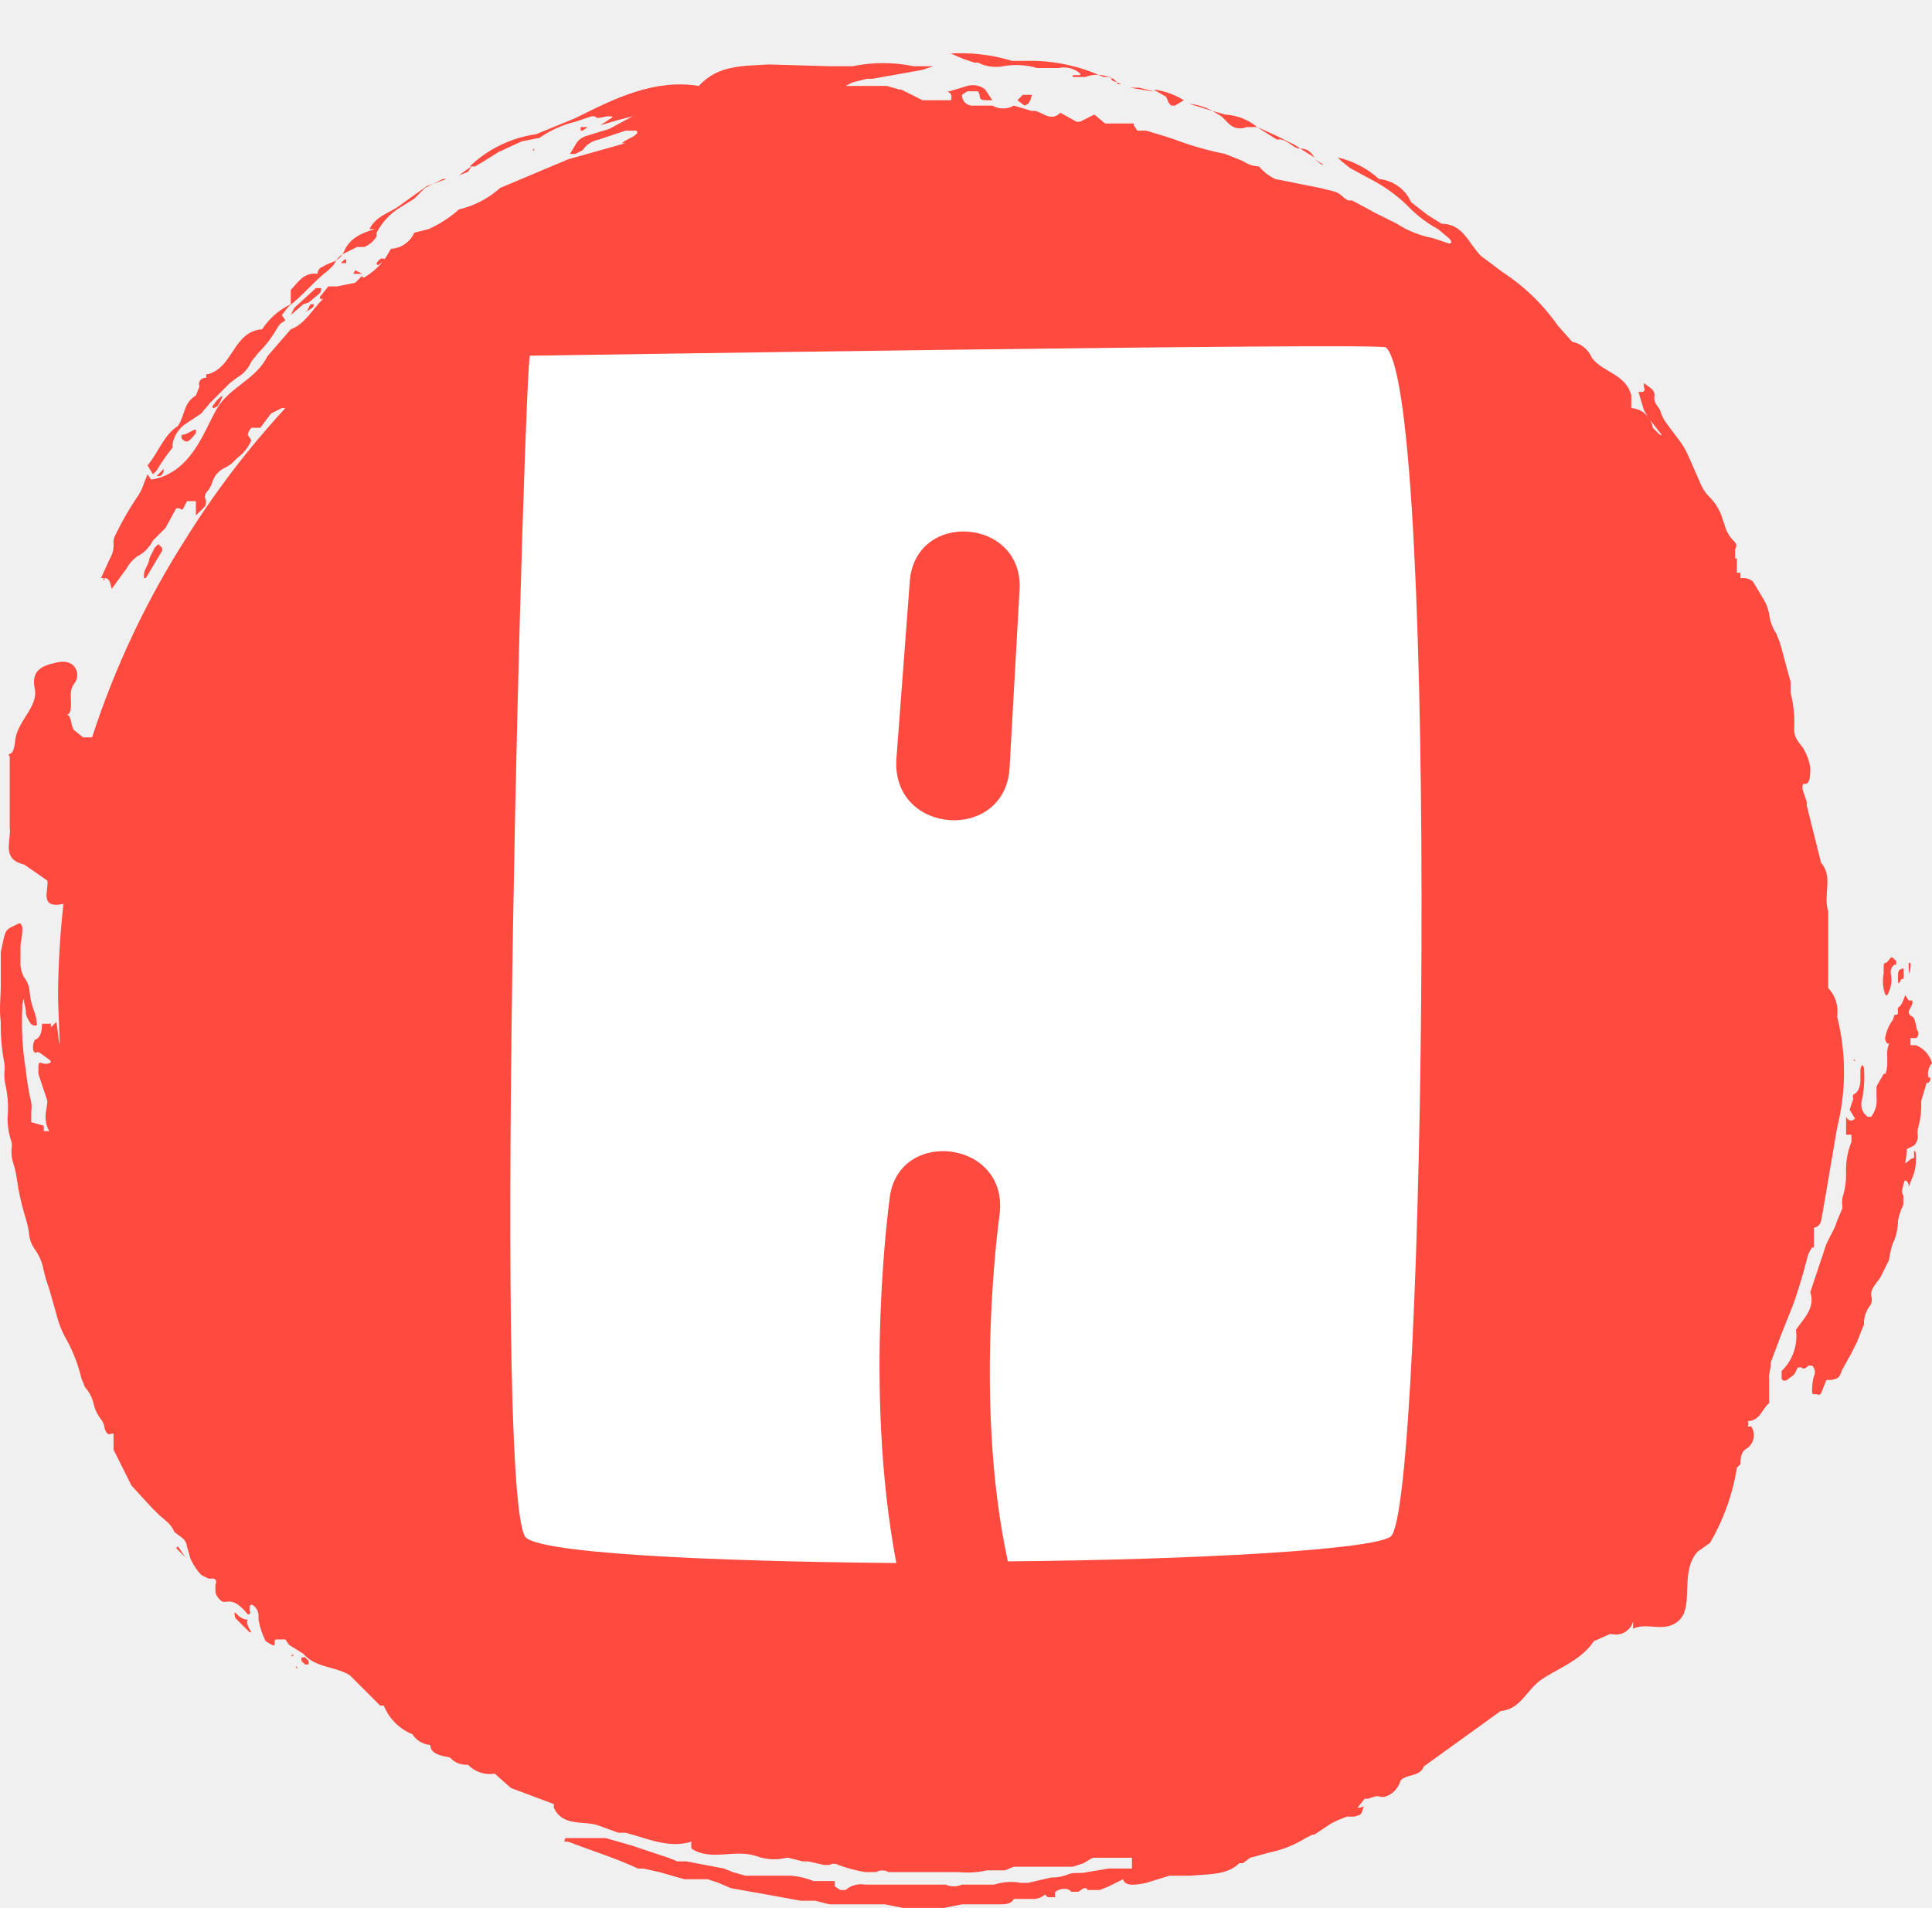
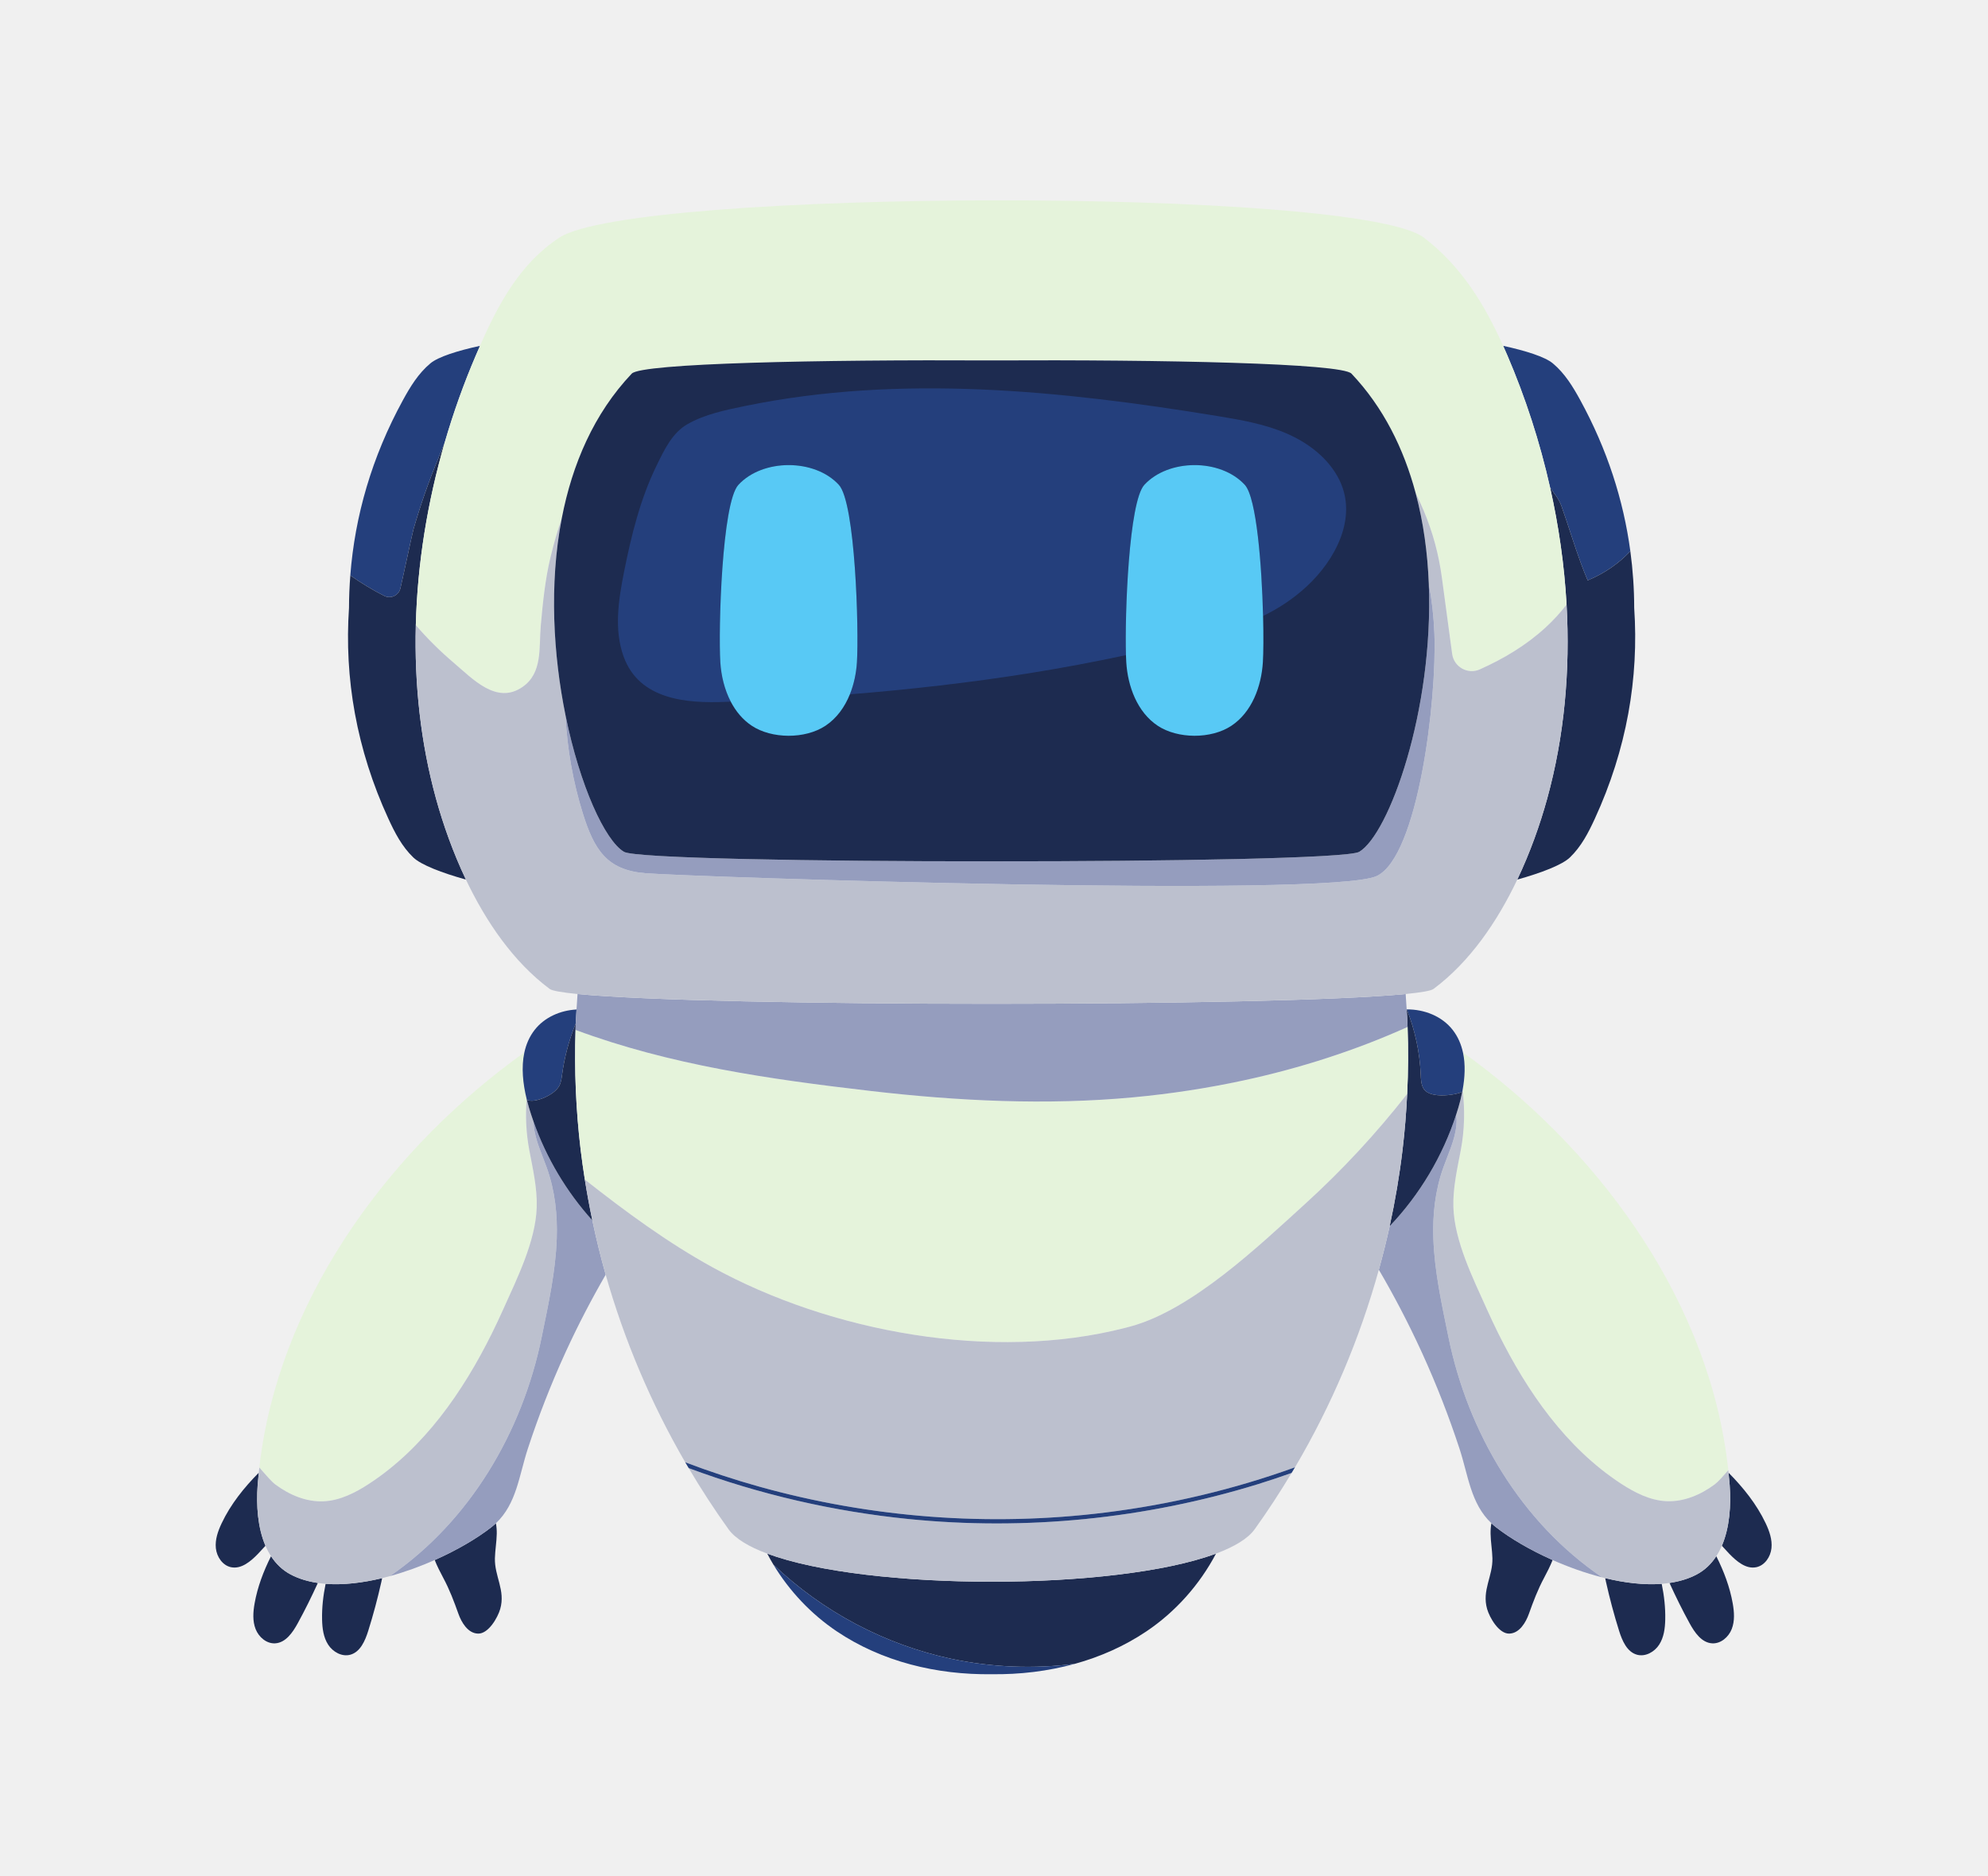
- <svg xmlns="http://www.w3.org/2000/svg" width="308.761" height="304.916" viewBox="0 0 106.008 104.687" class="css-1j8o68f" version="1.1" id="svg23">
-   <defs id="SvgjsDefs2684" />
-   <g id="SvgjsG2685" featurekey="rootContainer" transform="matrix(0.9820593,0,0,0.9820593,-0.05456052,0)" fill="#ff4a3f">
-     <g id="g17">
-       <path d="M19.8 15.3h.5l-.4-.2zm.5.1zm.8-.7c0 .1 0 .1.1.1l.4-.3c-.2-.1-.3-.1-.5.2zm.4-.2zm-4.1 2.3zm-.2.6l.3-.2c.1-.1.1-.2.1-.2h-.2l-.2.4c-.1-.1-.1 0 0 0zm2.2-2.9h-.1l-.2.2h.3zm-2.1 2.4l.6-.5c.1-.1.1-.2.1-.3h-.3l-1.2 1.1-.2.4.7-.6zm-1.1.8z" id="path3" />
-       <path d="M9.7 25v-.2a1.7 1.7 0 0 1 .7-1.1l.9-.6.5-.6.7-.7.4-.4.4-.3a1.9 1.9 0 0 0 .8-.9l.4-.5a5.9 5.9 0 0 0 1-1.3l.2-.3.3-.2-.2-.3.4-.5c.8-.6 1.4-1.4 2.2-2l.3-.3a1.4 1.4 0 0 1 .5-.6l.8-.4h.4a1.4 1.4 0 0 0 .7-.6V13a3.5 3.5 0 0 1 1.3-1.4l.8-.5.2-.2.4-.4 1-.5h.2l-1.1.4-1.4 1c-.6.5-1.4.6-1.8 1.4h.3c-.7.2-1.4.5-1.7 1.2s-.8.6-1.2.9a.4.4 0 0 0-.3.4c-.8-.1-1.1.5-1.5.9v.8a3.9 3.9 0 0 0-1.6 1.4c-1.6.1-1.6 2.1-3 2.5h-.1a.2.2 0 0 0 0 .2c-.3 0-.5.2-.4.5l-.2.5c-.7.4-.6 1.1-1 1.7-.8.5-1.1 1.5-1.7 2.2l.3.5.2-.2a11.6 11.6 0 0 1 .9-1.3zM53.9 3.3l.6.2h.2a2.2 2.2 0 0 0 1.4.2 4.1 4.1 0 0 1 1.9.1h1.2a1.4 1.4 0 0 1 1.2.3.1.1 0 0 1 0 .1H60a.1.1 0 0 0 0 .1h.7a1.8 1.8 0 0 1 1.3 0c.2 0 .1.1.2.2l.5.2h-.2c-.2-.4-.5-.4-.8-.4a9.7 9.7 0 0 0-4.3-.9h-.8A9.8 9.8 0 0 0 53 3h.2zm7.3 3.1zM50.3 4.7zm10.9 1.7h.2-.2zM19 14.7zm32.1-10zm17.6 2.2a.9.9 0 0 0 1 .2h.6a3.1 3.1 0 0 0-1.8-.7l-.7-.2.5.3zm-3.4-1.3c0 .1.1.2.2.3h.2l.5-.3a4.2 4.2 0 0 0-1.7-.6l.7.4zm7.4 2.7l.8.5c-.2-.3-.4-.5-.8-.5z" id="path5" />
-       <path d="M99 76.1l.6-1.6.6-1.5c.2-.5.6-1.8.8-2.6a1.7 1.7 0 0 1 .3-.7h.1v-1.1c.5-.1.4-.6.5-.9l.8-4.7a12.7 12.7 0 0 0 0-6.2 1.9 1.9 0 0 0-.5-1.6v-4.3c-.3-.9.3-1.9-.4-2.7L101 45a.4.4 0 0 0 0-.2l-.2-.6a.5.5 0 0 1 0-.4h.1c.3 0 .3-.5.3-.9a3 3 0 0 0-.4-1.1l-.3-.4a1.1 1.1 0 0 1-.2-.7 6.7 6.7 0 0 0-.2-2v-.6c-.2-.7-.4-1.5-.6-2.2l-.2-.5a2.5 2.5 0 0 1-.4-1.1 2.5 2.5 0 0 0-.3-.8l-.6-1a.8.8 0 0 0-.6-.2h-.1V32h-.2v-.8H97V31a.4.4 0 0 0 0-.1v-.2c.1-.2.1-.3-.1-.5a1.8 1.8 0 0 1-.4-.6l-.2-.6a2.9 2.9 0 0 0-.7-1.2 2.2 2.2 0 0 1-.5-.7l-.7-1.6a4.3 4.3 0 0 0-.6-1l-.6-.8a2.4 2.4 0 0 1-.4-.8l-.2-.3a.6.6 0 0 1-.1-.5.5.5 0 0 0-.2-.4l-.4-.3v.2c.1.2 0 .3-.1.3h-.2l.3 1 .3.5.7.9h-.1l-.2-.2-.2-.2a1.3 1.3 0 0 0-1.2-1.1v-.7c-.3-1.2-1.6-1.3-2.2-2.1a1.5 1.5 0 0 0-1.1-.9l-.8-.9a11.3 11.3 0 0 0-3.1-3l-.8-.6-.4-.3c-.7-.7-1-1.8-2.2-1.8l-.8-.5-.9-.7a2.2 2.2 0 0 0-1.8-1.3 5.1 5.1 0 0 0-2.3-1.2l.2.2.5.4 1.3.7a8.5 8.5 0 0 1 2.1 1.6 6.8 6.8 0 0 0 1.5 1.1l.6.5c.1.1.2.2.1.3H81l-.9-.3a5.6 5.6 0 0 1-2-.8l-1.2-.6-1.3-.7h-.2c-.3-.1-.4-.4-.8-.5l-.8-.2-2.5-.5a2.6 2.6 0 0 1-.9-.7 1.7 1.7 0 0 1-.9-.3l-1-.4a18.1 18.1 0 0 1-2.8-.8l-.6-.2-1-.3h-.5l-.2-.3v-.1h-1.6l-.6-.5-.4.2-.4.2h-.2l-.9-.5c-.6.6-1.1-.2-1.6-.1l-1-.3a1.2 1.2 0 0 1-1.2 0h-1.2a.6.6 0 0 1-.5-.6l.3-.2h.6a.7.7 0 0 1 .1.3c0 .2.2.2.5.2h.2l-.4-.6a1.1 1.1 0 0 0-1-.2l-1 .3H53c.3.2.2.3.2.5h-1.6l-.4-.2-.8-.4h-.1l-.7-.2h-2.3l.4-.2.8-.2h.3l1.7-.3 1.1-.2.6-.2h-1.1a8.4 8.4 0 0 0-3.4 0h-1.3L43 3.6c-1.4.1-2.8 0-3.9 1.2-2.5-.4-4.7.7-6.9 1.8l-2.2.9a6.7 6.7 0 0 0-3.7 1.8h.3l.5-.3.8-.5 1.3-.6 1-.2a6 6 0 0 1 2-.9l.9-.3h.2c.1.2.5 0 .7 0h.2c.1 0 .1.1 0 .1l-.6.4 1-.3.8-.2-1.3.7-1.3.4a1 1 0 0 0-.6.5l-.3.5h.3l.4-.2a1.4 1.4 0 0 1 .9-.6l1.5-.5h.5a.1.1 0 0 1 .1.2c-.2.2-.6.3-.8.5h.2l-3.2.9-3.8 1.6a5.2 5.2 0 0 1-2.3 1.2 6.6 6.6 0 0 1-1.7 1.1l-.8.2a1.5 1.5 0 0 1-1.3.9l-.3.5a3.7 3.7 0 0 1-1.2 1.1h-.1v-.1l-.2.2-.2.2-1 .2h-.5l-.4.5c-.1.1-.1.2 0 .2h.1c-.6.6-1 1.4-1.8 1.7L15 19.9c-.6 1.2-1.8 1.6-2.6 2.6s-1.4 3.9-3.9 4.3l-.2-.3-.2.5a2.7 2.7 0 0 1-.4.8 16.9 16.9 0 0 0-1.2 2.1.8.8 0 0 0-.1.5 1.4 1.4 0 0 1-.2.8l-.5 1.1h.2c.3 0 .3.3.4.6l.8-1.1a2.2 2.2 0 0 1 .6-.7 2 2 0 0 0 .9-.9l.3-.3.4-.4.6-1.1h.2c.1.1.1.1.2 0l.2-.4h.5v.8l.5-.5a.5.5 0 0 0 0-.5.4.4 0 0 1 .1-.3 1.5 1.5 0 0 0 .3-.5 1.3 1.3 0 0 1 .8-.9l.3-.2.3-.3a2.4 2.4 0 0 0 .8-1l-.2-.3c0-.1.1-.3.2-.4h.5l.6-.8.6-.3h.2a48.8 48.8 0 0 0-5.5 7.2h-.1.1a48.4 48.4 0 0 0-5.3 11.2h-.5l-.5-.4c-.2-.2-.1-.7-.4-.9h.1c.3-.5-.1-1.2.3-1.7s.1-1.4-.9-1.2-1.5.5-1.3 1.5-1 1.8-1.1 2.9-.5.5-.3.9v3.9c.1.8-.5 1.8.8 2.1l1.3.9c.1.5-.5 1.6.9 1.3a49.2 49.2 0 0 0-.3 5c0 1.1.1 2.2.1 3.3v-.4c-.1-.4-.1-.8-.2-1.3l-.3.3v-.2h-.5c0 .5-.1.8-.4.9a.9.9 0 0 0-.1.5c0 .1.1.3.2.2s.4.2.7.4-.2.3-.4.2-.2.1-.2.3v.3l.5 1.5c0 .3-.1.6-.1.9a1.7 1.7 0 0 0 .2.8h-.3v-.3l-.7-.2v-.6a1.5 1.5 0 0 0 0-.5 14.6 14.6 0 0 1-.3-1.8 16.6 16.6 0 0 1-.2-3.5.9.9 0 0 1 .1-.5v.2a2.9 2.9 0 0 1 .1.5.8.8 0 0 0 .1.4c.1.2.2.4.4.4s.1-.1.1-.2a2.1 2.1 0 0 0-.1-.5 4.2 4.2 0 0 1-.3-1.3 1.5 1.5 0 0 0-.3-.7 1.6 1.6 0 0 1-.2-.9v-.8c0-.3.1-.6.1-.9a.5.5 0 0 0-.1-.4h-.1c-.8.4-.7.2-1 1.6V55c0 .7-.1 1.4 0 2.1a10.8 10.8 0 0 0 .2 2.3 1.8 1.8 0 0 1 0 .5 3.1 3.1 0 0 0 .1.9 5.9 5.9 0 0 1 .1 1.3 3.9 3.9 0 0 0 .2 1.7 1.2 1.2 0 0 1 0 .4 2.1 2.1 0 0 0 .1.8 4.9 4.9 0 0 1 .2.9 14 14 0 0 0 .5 2.2 5 5 0 0 1 .2 1 1.7 1.7 0 0 0 .3.7 2.9 2.9 0 0 1 .5 1.2 8.5 8.5 0 0 0 .3 1l.4 1.4a5.4 5.4 0 0 0 .6 1.5 8.5 8.5 0 0 1 .8 2.1l.2.5a2.1 2.1 0 0 1 .5 1 2.1 2.1 0 0 0 .4.8 1 1 0 0 1 .2.5c.1.3.2.4.4.3h.1v.9l.5 1 .5 1 1.1 1.2.4.4c.3.3.7.5.9 1l.4.3a.7.7 0 0 1 .3.5l.2.7a3.3 3.3 0 0 0 .6.9l.4.2h.3a.2.2 0 0 1 .1.3 2.5 2.5 0 0 0 0 .5.9.9 0 0 0 .4.5h.2c.4-.1.8.2 1.2.7h.1c0-.1.1-.1 0-.2v-.2c0-.1.1-.2.2-.1a.7.7 0 0 1 .3.6v.2a4.3 4.3 0 0 0 .4 1.2c.5.3.5.3.5.1s0-.2.2-.2h.4l.2.3.8.5c.7.8 1.8.7 2.6 1.2l1.7 1.7h.2a2.9 2.9 0 0 0 1.6 1.6 1.3 1.3 0 0 0 1 .6c0 .5.6.6 1.1.7a1.2 1.2 0 0 0 .8.4h.2a1.7 1.7 0 0 0 1.5.5l.9.8 2.4.9v.2c.5 1.1 1.7.7 2.5 1l1.1.4h.4c1.2.3 2.4.9 3.7.5a.7.7 0 0 0 0 .4c1.1.7 2.4 0 3.6.4a2.9 2.9 0 0 0 1.7.1h.1l.8.2h.3l.9.2h.3a.5.5 0 0 1 .5 0 7.9 7.9 0 0 0 1.5.4h.6a.7.7 0 0 1 .7 0h3.9a5 5 0 0 0 1.6-.1h1l.5-.2H60l.6-.2.5-.3h2.2v.6H62l-1.2.2c-.4.1-.7 0-1 .1a2.4 2.4 0 0 1-1 .2l-1.3.3h-.4a3.1 3.1 0 0 0-1.5.1h-1.8a1.1 1.1 0 0 1-.9 0h-4.5a1.3 1.3 0 0 0-1.1.3H47l-.3-.2v-.3h-1.2a4.1 4.1 0 0 0-1.3-.3h-2.5l-.7-.2-.5-.2-2.1-.4h-.5l-.5-.2-2.1-.7-1.4-.4h-2.2c-.1 0-.1.1-.1.2h.2c1.3.5 2.6.9 3.9 1.5h.3l.9.2 1.4.4h1.3l.6.2.7.3 1.7.3 1.1.2 1.1.2h.8l.8.2h3.1l1 .2h2.3l1-.2H56c.4 0 .6-.1.7-.3h1a1 1 0 0 0 .8-.3c-.1.1 0 .1.1.2h.4v-.2c0-.1 0-.1.2-.2s.6-.1.7.1h.4l.3-.2c.2 0 .2 0 .2.1h.7l.5-.2.8-.4c.1.3.4.4 1.3.2l1.3-.4h1.2c.9-.1 2 0 2.7-.7h.2l.4-.3 1.1-.3a6.1 6.1 0 0 0 2-.8l.4-.2h.1l.9-.6.4-.2.5-.2h.4c.4-.1.4-.1.5-.4s0-.1-.2-.1h-.1l.4-.5h.2c.3-.1.5-.2.7-.1h.2a1.3 1.3 0 0 0 .9-.9c.3-.4 1.1-.2 1.3-.8l4.3-3.1c1.1-.1 1.4-1.1 2.2-1.7s2.3-1.1 3-2.2l.9-.4h.1a1 1 0 0 0 1.2-.7v.4c.8-.4 1.8.3 2.6-.5s0-2.7 1-3.8l.7-.5a12.1 12.1 0 0 0 1.5-4.2l.2-.2c0-.3 0-.7.4-.9a.9.9 0 0 0 .2-1.2h-.2a.3.3 0 0 0 0-.3c.7 0 .8-.7 1.2-1V77a.5.5 0 0 1 0-.2 3.8 3.8 0 0 0 .1-.7zM5.9 32.2z" id="path7" />
-       <path d="M26.4 9.3l-.3.2-.4.3.5-.2zm6.1-2h.1l.3-.2h-.4zm-2.6 1l-.1.1h.1v-.1zm-1.5 1.4zm1.3-.2zm-6.3 3.1zM9.2 26.2l-.4.4H9a.4.4 0 0 0 .2-.4zm3-3.5a2.1 2.1 0 0 0 .3-.6 1.5 1.5 0 0 0-.5.5c-.1.1-.1.2 0 .2zM11 24.2V24c-.2 0-.5.3-.8.3v.2c.3.3.4.2.8-.3zm3 66.2zM73.9 9.2h.1l-.5-.3zm-2.5-1.4c.5-.1.8.4 1.2.5h.1l-.3-.2-1-.5-1.1-.5.3.2zM52.8 3.1zm11.7 2h-.1l-1.2-.2h.5zm2 .7l1.3.4a3.3 3.3 0 0 0-1.3-.4zm-9 0a1 1 0 0 0 .2-.5h-.5l-.3.3.4.3zm9 1.6zM49.9 4.2zm2.9.7zM48.5 4zm13.8 2.1a.5.5 0 0 0 0 .1zm44.8 52.3h-.3V58h.3c.1 0 .2-.3.1-.4s-.1-.7-.3-.8a.3.3 0 0 1-.2-.3l.2-.4a.4.4 0 0 0 0-.2h-.2l-.2-.3c-.1.3-.2.6-.4.7a.5.5 0 0 0 0 .2c0 .1 0 .2-.1.2h-.1a1.1 1.1 0 0 1-.1.3 2.3 2.3 0 0 0-.4.9.4.4 0 0 0 .1.4h.1a1.7 1.7 0 0 0-.1.8v.4a1.8 1.8 0 0 1-.1.5h-.1l-.4.7v.6a1.5 1.5 0 0 1-.3 1.1h-.2l-.2-.2a.9.9 0 0 1-.1-.8 6.5 6.5 0 0 0 .1-1.7c0-.1-.1-.2-.1-.2a.5.5 0 0 0-.1.3v.6c0 .2-.1.6-.3.7s-.1.2-.1.3l-.2.6.3.5c-.2.2-.4.1-.5-.1v1h.3v.4a4.2 4.2 0 0 0-.3 1.4 3.3 3.3 0 0 0 0 .4 4 4 0 0 1-.2 1.3 2 2 0 0 0 0 .6l-.3.7a3.2 3.2 0 0 1-.3.7l-.3.6-.9 2.7c.3.9-.4 1.5-.8 2.1a2.7 2.7 0 0 1-.8 2.3v.4c0 .1.1.2.3.1l.4-.3.2-.4h.2c.1.1.2.1.4-.1h.2a.5.5 0 0 1 .1.6 2.9 2.9 0 0 0-.1.8c0 .1 0 .2.1.2h.2c.1.1.2 0 .3-.3l.2-.5h.3c.4-.1.4-.1.6-.6l.5-.9.3-.6.4-1a1.6 1.6 0 0 1 .3-1 .6.6 0 0 0 .1-.6c0-.2 0-.3.2-.6l.3-.4.5-1a4.7 4.7 0 0 1 .2-.9 3 3 0 0 0 .3-1.3 3.8 3.8 0 0 1 .3-.9v-.5c-.1-.2-.1-.2 0-.6s.1-.2.2-.2a.4.4 0 0 1 .1.3l.2-.5a2.3 2.3 0 0 0 .2-.9v-.3c0-.1 0-.3-.1-.3v.4c-.2 0-.3.2-.5.3a6.4 6.4 0 0 0 .1-.8l.4-.2a.7.7 0 0 0 .2-.6 1.4 1.4 0 0 1 0-.3 4.8 4.8 0 0 0 .2-1.4v-.2l.3-1h.1a.3.3 0 0 0 .1-.3h-.1a.9.9 0 0 1 .2-.8 1.5 1.5 0 0 0-.9-1zm-1.2 7.8zm-.2-9.9zm0 0zM9.1 30.8a.3.3 0 0 0 0-.2l-.2-.2-.2.2-.3.6c0 .3-.3.6-.3.9v.2h.1zm96.3 24.8h.1a1.7 1.7 0 0 0 .2-1.2.5.5 0 0 1 .2-.5h.1v-.2l-.2-.2h-.1c-.1.1-.2.3-.3.3s-.1.1-.1.3v.3a2.2 2.2 0 0 0 .1 1.2zM13.2 90.1c-.1 0 0 .2 0 .3l.8.8h.1c-.2-.3-.3-.6-.2-.7a.9.9 0 0 1-.5-.2zm.8.3zm92.3-35.7h.1a2 2 0 0 0 0-.6c-.3.1-.3.1-.3.6s.1.1.2 0z" id="path9" />
-       <path d="M106.7 62a.6.6 0 0 0 .1-.5c0-.1-.1-.2-.1-.1h-.2v.2c0 .4.1.5.2.4zm.1-8.2h-.1v.6a1 1 0 0 0 .1-.6zM17.1 92.6h-.2v.2l.2.2h.2v-.2zm86.6-33.3c0-.1 0-.1-.1-.1zM9.9 86.5l.5.5-.4-.6z" id="path11" />
-       <circle cx="10.5" cy="87.1" transform="rotate(-24.8 10.4 87.159)" id="circle13" />
-       <path d="M9.7 30.1h-.1v.2-.2h.1zm83.2-6.6l-.2-.3h-.1zm-14.7 77.1zM5.9 32.2zm-.1.2a.3.3 0 0 0 .1-.2v.2zm1.9-4.9zM61.5 2.4zm42.8 58.2v.1-.1zM16.4 92.5h-.1c.1.1.2 0 .1-.1zm.2.7h.1l-.1-.1v.1zm73.9-71.3zm15.2 34.4zM14.6 91.7zm92.1-37zm-.8 11.4zM34.6 0z" id="path15" />
+ <svg xmlns="http://www.w3.org/2000/svg" version="1.1" id="svg2" width="2913.333" height="2748" viewBox="0 0 2913.333 2748">
+   <defs id="defs6" />
+   <g id="g8" transform="matrix(1.333333,0,0,-1.333333,0,2748)">
+     <g id="g10" transform="scale(0.1)">
+       <path d="m 16391.9,3869.2 c -7.1,-38 -9.7,-77.1 -9,-115.6 1.4,-89.9 17.8,-179 20.1,-268.8 5.2,-199.4 -117.5,-351.3 -58.1,-558.4 27.2,-94.6 129.2,-272.7 243,-270.1 113.4,2.5 183.3,125.5 215.9,216.9 49.6,138.6 97.1,265.3 167.3,396.3 33.9,63.3 66.9,128.4 93.7,195.3 -245.3,108.8 -464.5,237.5 -620.7,359.4 -18.6,14.5 -35.8,29.5 -52.2,45" style="fill:#1d2b50;fill-opacity:1;fill-rule:nonzero;stroke:none" id="path12" />
+       <path d="m 18924.8,3621.6 c 27.5,-29.5 54.3,-59.8 82.4,-88.8 80.1,-82.7 183,-169.9 295.6,-146.8 93.4,19.1 157.1,113.6 167.2,208.3 10.1,94.8 -22.9,188.8 -63.7,274.9 -99.2,209.5 -245.9,391.6 -408,555.6 4.7,-45.8 9.2,-91.7 12.6,-137.7 16.2,-220.7 -0.5,-466.4 -86.1,-665.5" style="fill:#1d2b50;fill-opacity:1;fill-rule:nonzero;stroke:none" id="path14" />
+       <path d="m 19044.3,2988.2 c -32.2,181.6 -98,354.5 -180.6,518.9 -53.9,-82.8 -124,-152.5 -215.3,-200.8 -89.5,-47.4 -190.6,-77.3 -299.2,-93.2 68.5,-150.6 141.8,-299 221.5,-444.1 55.3,-100.9 131.5,-212.1 246.3,-219.6 95.1,-6.2 181.5,68.1 216.3,156.8 34.7,88.8 27.7,188.1 11,282" style="fill:#1d2b50;fill-opacity:1;fill-rule:nonzero;stroke:none" id="path16" />
+       <path d="m 17642.3,3266 c 3.2,-14.9 6.4,-29.8 9.8,-44.7 40.1,-179.7 87.8,-357.7 142.9,-533.4 34.3,-109.8 87.1,-233.9 198.2,-263.9 91.9,-24.8 191.4,31 242.9,111.2 51.6,80 64.3,178.9 66.4,274.2 3.1,132.7 -12.1,264.3 -38.8,393.9 -193.7,-14.9 -407.3,10.8 -621.4,62.7" style="fill:#1d2b50;fill-opacity:1;fill-rule:nonzero;stroke:none" id="path18" />
+       <path d="m 16075.3,8629.9 c 27.1,-218.2 21.3,-440.5 -19.3,-656.7 -39,-207.7 -88.5,-417.4 -81.9,-630.2 11.3,-373.2 218,-787.3 369,-1123.4 39.8,-88.5 81.4,-177 125,-265 318,-640.7 744.8,-1254.8 1346.4,-1648.9 151.6,-99.1 319.6,-185.4 500.5,-194.1 191.1,-9.1 378,70.6 531.6,184.9 37.9,28.3 90.1,88.3 149.2,155.5 -192.9,1804.2 -1356.2,3430.9 -2789.7,4498.8 -37.7,28.1 -80.5,59.5 -126.5,91.1 28.3,-131 21.1,-273.3 -4.3,-412" style="fill:#e5f3db;fill-opacity:1;fill-rule:nonzero;stroke:none" id="path20" />
+       <path d="m 18863.7,3507.1 c 23.4,35.8 43.7,74.1 61.1,114.5 85.6,199.1 102.3,444.8 86.1,665.5 -3.4,46 -7.9,91.9 -12.6,137.7 -0.9,9.1 -1.5,18.2 -2.5,27.2 -59.1,-67.2 -111.3,-127.2 -149.2,-155.5 -153.6,-114.3 -340.5,-194 -531.6,-184.9 -180.9,8.7 -348.9,95 -500.5,194.1 -601.6,394.1 -1028.4,1008.2 -1346.4,1648.9 -43.6,88 -85.2,176.5 -125,265 -151,336.1 -357.7,750.2 -369,1123.4 -6.6,212.8 42.9,422.5 81.9,630.2 40.6,216.2 46.4,438.5 19.3,656.7 -1.1,-5.8 -2.1,-11.8 -3.2,-17.6 -11.5,-59.1 -26.1,-117.4 -42.8,-173.7 -7.7,-26.2 -16.1,-52.2 -24.5,-78.2 4.9,-39 5.7,-78.4 2.2,-116.5 -15,-162.5 -89,-312.5 -143.7,-466.2 -91.1,-256.1 -118.1,-516.5 -109.4,-777.8 12.1,-362.9 93,-727.8 166,-1085.3 214.6,-1050.2 797.2,-2035 1689.3,-2640.3 11,-2.8 22.1,-5.6 33.1,-8.3 214.1,-51.9 427.7,-77.6 621.4,-62.7 29,2.3 57.4,5.7 85.5,9.8 108.6,15.9 209.7,45.8 299.2,93.2 91.3,48.3 161.4,118 215.3,200.8" style="fill:#bcc0ce;fill-opacity:1;fill-rule:nonzero;stroke:none" id="path22" />
+       <path d="m 15919.9,5914.6 c -73,357.5 -153.9,722.4 -166,1085.3 -8.7,261.3 18.3,521.7 109.4,777.8 54.7,153.7 128.7,303.7 143.7,466.2 3.5,38.1 2.7,77.5 -2.2,116.5 -148.1,-456.7 -400.1,-879.3 -731.2,-1226.9 -35,-160.3 -75,-319.7 -118.9,-478.2 168.9,-288.1 323.5,-584.6 463.1,-887.9 4.8,-10.6 9.7,-21.3 14.6,-31.9 155.5,-341.1 292.1,-690.9 408.9,-1047 97.1,-296.4 122.8,-604 350.6,-819.3 16.4,-15.5 33.6,-30.5 52.2,-45 156.2,-121.9 375.4,-250.6 620.7,-359.4 172.7,-76.6 358.3,-143.1 544.4,-190.5 -892.1,605.3 -1474.7,1590.1 -1689.3,2640.3" style="fill:#959dbe;fill-opacity:1;fill-rule:nonzero;stroke:none" id="path24" />
+       <path d="m 15463.3,9513.6 c 89.2,-226.2 140.7,-467.3 151.6,-710.2 2.4,-52.9 3.5,-108.2 29.3,-154.5 21.3,-38 65,-59.4 116.9,-69.6 94.3,-18.6 215.5,-0.8 278.2,19 11,3.5 21.9,8.5 32.8,14 1.1,5.8 2.1,11.8 3.2,17.6 25.4,138.7 32.6,281 4.3,412 -19.3,89.8 -55,174.4 -112.8,248.7 -118.1,151.5 -312.8,228 -506.1,225.6 0.2,-2.3 0.4,-4.6 0.4,-6.8 0.8,1.4 1.5,2.8 2.2,4.2" style="fill:#243f7c;fill-opacity:1;fill-rule:nonzero;stroke:none" id="path26" />
+       <path d="m 15761.1,8579.3 c -51.9,10.2 -95.6,31.6 -116.9,69.6 -25.8,46.3 -26.9,101.6 -29.3,154.5 -10.9,242.9 -62.4,484 -151.6,710.2 -0.7,-1.4 -1.4,-2.8 -2.2,-4.2 3.7,-62 7.2,-124 9.5,-186.1 9,-245.2 7.4,-490.7 -4.5,-735.8 -9.9,-205.4 -26.4,-410.4 -50.9,-614.6 -33.6,-281.5 -81,-561.7 -141.6,-839.4 331.1,347.6 583.1,770.2 731.2,1226.9 8.4,26 16.8,52 24.5,78.2 16.7,56.3 31.3,114.6 42.8,173.7 -10.9,-5.5 -21.8,-10.5 -32.8,-14 -62.7,-19.8 -183.9,-37.6 -278.2,-19" style="fill:#1d2b50;fill-opacity:1;fill-rule:nonzero;stroke:none" id="path28" />
+       <path d="m 5398.52,3824.2 c -156.25,-121.9 -375.39,-250.6 -620.71,-359.4 26.76,-66.9 59.85,-132 93.71,-195.3 70.2,-131 117.66,-257.7 167.23,-396.3 32.66,-91.4 102.54,-214.4 215.94,-216.9 113.86,-2.6 215.82,175.5 242.97,270.1 59.41,207.1 -63.32,359 -58.13,558.4 2.38,89.8 18.71,178.9 20.24,268.8 0.62,38.5 -2.04,77.6 -9.11,115.6 -16.36,-15.5 -33.59,-30.5 -52.14,-45" style="fill:#1d2b50;fill-opacity:1;fill-rule:nonzero;stroke:none" id="path30" />
+       <path d="m 2831.72,4287.1 c 3.4,46 7.93,91.9 12.58,137.7 -162.07,-164 -308.75,-346.1 -407.97,-555.6 -40.82,-86.1 -73.87,-180.1 -63.75,-274.9 10.08,-94.7 73.87,-189.2 167.19,-208.3 112.73,-23.1 215.54,64.1 295.58,146.8 28.09,29 54.88,59.3 82.42,88.8 -85.62,199.1 -102.26,444.8 -86.05,665.5" style="fill:#1d2b50;fill-opacity:1;fill-rule:nonzero;stroke:none" id="path32" />
+       <path d="m 2978.87,3507.1 c -82.46,-164.4 -148.4,-337.3 -180.59,-518.9 -16.64,-93.9 -23.71,-193.2 11.06,-282 34.72,-88.7 121.17,-163 216.25,-156.8 114.8,7.5 190.97,118.7 246.36,219.6 79.61,145.1 152.97,293.5 221.49,444.1 -108.6,15.9 -209.73,45.8 -299.18,93.2 -91.37,48.3 -161.49,118 -215.39,200.8" style="fill:#1d2b50;fill-opacity:1;fill-rule:nonzero;stroke:none" id="path34" />
+       <path d="m 3578.87,3203.3 c -26.64,-129.6 -41.88,-261.2 -38.83,-393.9 2.23,-95.3 14.88,-194.2 66.44,-274.2 51.57,-80.2 150.98,-136 242.93,-111.2 111.1,30 163.83,154.1 198.21,263.9 55.08,175.7 102.77,353.7 142.97,533.4 3.32,14.9 6.52,29.8 9.72,44.7 -214.14,-51.9 -427.73,-77.6 -621.44,-62.7" style="fill:#1d2b50;fill-opacity:1;fill-rule:nonzero;stroke:none" id="path36" />
+       <path d="m 3026.52,4295.2 c 153.48,-114.4 340.43,-194.1 531.61,-184.9 180.89,8.6 348.9,95 500.5,194.1 601.53,394.1 1028.28,1008.1 1346.33,1648.8 43.67,88 85.31,176.4 125.04,265 150.98,336.1 357.62,750.2 369.02,1123.4 6.53,212.8 -42.93,422.5 -81.95,630.2 -34.57,184.3 -43.44,372.9 -28.75,559.8 -41.13,168.4 -60.23,348 -25.35,510.3 -45.98,-31.6 -88.75,-63 -126.49,-91.1 C 4210.7,7888.7 3052.5,6273.8 2850.16,4481.3 c 70.23,-79.2 132.73,-153.6 176.36,-186.1" style="fill:#e5f3db;fill-opacity:1;fill-rule:nonzero;stroke:none" id="path38" />
+       <path d="m 5953.2,5913.2 c 73.05,357.6 153.91,722.3 165.98,1085.4 8.67,261.2 -18.28,521.6 -109.41,777.7 -54.73,153.7 -128.64,303.8 -143.72,466.2 -1.25,13.7 -1.95,27.5 -2.18,41.3 -18.05,51.2 -35.2,102.8 -50.63,154.8 -8.12,27.6 -15.62,55.7 -22.69,84.1 -0.75,2.9 -1.49,5.9 -2.23,8.9 -14.69,-186.9 -5.82,-375.5 28.75,-559.8 39.02,-207.7 88.48,-417.4 81.95,-630.2 -11.4,-373.2 -218.04,-787.3 -369.02,-1123.4 -39.73,-88.6 -81.37,-177 -125.04,-265 -318.05,-640.7 -744.8,-1254.7 -1346.33,-1648.8 -151.6,-99.1 -319.61,-185.5 -500.5,-194.1 -191.18,-9.2 -378.13,70.5 -531.61,184.9 -43.63,32.5 -106.13,106.9 -176.36,186.1 -2.15,-18.8 -3.95,-37.6 -5.86,-56.5 -4.65,-45.8 -9.18,-91.7 -12.58,-137.7 -16.21,-220.7 0.43,-466.4 86.05,-665.5 17.39,-40.4 37.7,-78.7 61.1,-114.5 53.9,-82.8 124.02,-152.5 215.39,-200.8 89.45,-47.4 190.58,-77.3 299.18,-93.2 28.01,-4.1 56.4,-7.5 85.43,-9.8 193.71,-14.9 407.3,10.8 621.44,62.7 28.64,7 57.23,14.4 85.82,22.2 879.53,606.6 1454.3,1583.6 1667.07,2625" style="fill:#bcc0ce;fill-opacity:1;fill-rule:nonzero;stroke:none" id="path40" />
+       <path d="m 5863.87,8283.8 c 0.23,-13.8 0.93,-27.6 2.18,-41.3 15.08,-162.4 88.99,-312.5 143.72,-466.2 91.13,-256.1 118.08,-516.5 109.41,-777.7 -12.07,-363.1 -92.93,-727.8 -165.98,-1085.4 -212.77,-1041.4 -787.54,-2018.4 -1667.07,-2625 168.32,46.2 335.32,107.3 491.68,176.6 245.32,108.8 464.46,237.5 620.71,359.4 18.55,14.5 35.78,29.5 52.14,45 227.82,215.3 253.6,522.9 350.67,819.3 116.68,356.1 253.36,705.9 408.87,1047 4.84,10.6 9.76,21.3 14.64,31.9 130.86,284.4 275.67,562.3 432.27,833.4 -55.94,197.2 -104.38,396.1 -146.48,596.2 -284.3,315 -505.63,686.7 -646.76,1086.8" style="fill:#959dbe;fill-opacity:1;fill-rule:nonzero;stroke:none" id="path42" />
+       <path d="m 5788.32,8531.6 c 0.74,-3 1.48,-6 2.23,-8.9 19.68,-7.8 41.48,-11.3 62.69,-10.1 64.14,3.5 153.75,37.3 219.65,85.1 31.21,22.7 57.07,48.5 72.42,75.8 21.68,38.6 26.8,83.9 32.74,127.7 25.97,191.9 76.68,380.2 149.57,559.6 2.11,51.6 5.74,103 8.83,154.6 -177.86,-9.3 -351.84,-85.2 -460.59,-224.8 -57.85,-74.3 -93.56,-158.8 -112.89,-248.7 -34.88,-162.3 -15.78,-341.9 25.35,-510.3" style="fill:#243f7c;fill-opacity:1;fill-rule:nonzero;stroke:none" id="path44" />
+       <path d="m 6325.82,9290.9 c 0.74,23.3 0.82,46.6 1.8,69.9 -72.89,-179.4 -123.6,-367.7 -149.57,-559.6 -5.94,-43.8 -11.06,-89.1 -32.74,-127.7 -15.35,-27.3 -41.21,-53.1 -72.42,-75.8 -65.9,-47.8 -155.51,-81.6 -219.65,-85.1 -21.21,-1.2 -43.01,2.3 -62.69,10.1 7.07,-28.4 14.57,-56.5 22.69,-84.1 15.43,-52 32.58,-103.6 50.63,-154.8 C 6005,7883.7 6226.33,7512 6510.63,7197 c -31.45,149.1 -59.03,298.8 -82.7,449.1 -17.15,108.7 -32.89,217.6 -45.94,326.8 -52.26,437.4 -70.74,878.2 -56.17,1318" style="fill:#1d2b50;fill-opacity:1;fill-rule:nonzero;stroke:none" id="path46" />
+       <path d="m 8432.73,3535.3 c 21.45,-40.8 43.68,-81.2 67.58,-120.7 540.78,-517.1 1227.15,-880.8 1959.29,-1036.1 444.7,-94.3 905,-111.6 1355.7,-53.9 278.8,77.1 544.8,194.8 786.1,357.2 318.8,214.3 584.8,513.4 763.6,853.7 -1105.2,-411.9 -3826.6,-412 -4932.27,-0.2" style="fill:#1d2b50;fill-opacity:1;fill-rule:nonzero;stroke:none" id="path48" />
+       <path d="m 15470.6,9323.3 c -575.4,-259 -1182.2,-453.5 -1802.1,-587.2 -399.4,-86.1 -804.4,-147.7 -1211.8,-185.8 -954.9,-89.2 -1931,-41 -2882.68,69.2 -1129.45,130.9 -2210.27,286.5 -3248.2,671.4 -14.57,-439.8 3.91,-880.6 56.17,-1318 13.05,-109.2 28.79,-218.1 45.94,-326.8 447.07,-351.5 904.65,-689.6 1402.34,-963.2 1298.05,-713.4 3079.73,-1042.1 4540.53,-665.5 18.4,4.8 36.8,9.6 55.1,14.6 677.2,183.9 1413.1,887.7 1920.5,1348.8 406.5,369.5 781.1,774 1119.7,1206.7 11.9,245.1 13.5,490.6 4.5,735.8" style="fill:#e5f3db;fill-opacity:1;fill-rule:nonzero;stroke:none" id="path50" />
+       <path d="m 9984.06,3915.7 c -824.06,83.1 -1638.4,270.3 -2414.65,559.4 135.55,-229.4 281.1,-453.9 437.74,-671.9 74.1,-103.2 222.97,-192.4 425.58,-267.9 1105.67,-411.8 3827.07,-411.7 4932.27,0.2 202.4,75.5 351.1,164.6 425.1,267.7 144.5,201.1 279.1,407.9 405.6,618.7 -123.2,-43.6 -247.1,-85.5 -372.2,-124 -1237.8,-381.3 -2550.8,-512.3 -3839.44,-382.2" style="fill:#bcc0ce;fill-opacity:1;fill-rule:nonzero;stroke:none" id="path52" />
+       <path d="m 15415.2,7972.9 c 24.5,204.2 41,409.2 50.9,614.6 -338.6,-432.7 -713.2,-837.2 -1119.7,-1206.7 C 13839,6919.7 13103.1,6215.9 12425.9,6032 c -18.3,-5 -36.7,-9.8 -55.1,-14.6 -1460.8,-376.6 -3242.48,-47.9 -4540.53,665.5 -497.69,273.6 -955.27,611.7 -1402.34,963.2 23.67,-150.3 51.25,-300 82.7,-449.1 42.1,-200.1 90.54,-399 146.48,-596.2 202.81,-715.2 495.82,-1409 874.22,-2061.6 265.08,-100.5 534.57,-189.6 807.77,-266 1235.9,-345.7 2537.8,-443.9 3811.4,-286 709.3,87.9 1410,253.9 2082.7,496.7 403.8,685.1 712.6,1416.7 921.5,2171.4 43.9,158.5 83.9,317.9 118.9,478.2 60.6,277.7 108,557.9 141.6,839.4" style="fill:#bcc0ce;fill-opacity:1;fill-rule:nonzero;stroke:none" id="path54" />
+       <path d="m 12150.5,3987.2 c -1273.6,-157.9 -2575.5,-59.7 -3811.4,286 -273.2,76.4 -542.69,165.5 -807.77,266 12.46,-21.5 25.43,-42.8 38.08,-64.1 776.25,-289.1 1590.59,-476.3 2414.65,-559.4 1288.64,-130.1 2601.64,0.9 3839.44,382.2 125.1,38.5 249,80.4 372.2,124 12.5,20.7 25.2,41.2 37.5,62 -672.7,-242.8 -1373.4,-408.8 -2082.7,-496.7" style="fill:#243f7c;fill-opacity:1;fill-rule:nonzero;stroke:none" id="path56" />
+       <path d="m 6325.82,9290.9 c 1037.93,-384.9 2118.75,-540.5 3248.2,-671.4 951.68,-110.2 1927.78,-158.4 2882.68,-69.2 407.4,38.1 812.4,99.7 1211.8,185.8 619.9,133.7 1226.7,328.2 1802.1,587.2 -2.3,62.1 -5.8,124.1 -9.5,186.1 0,2.2 -0.2,4.5 -0.4,6.8 -3.3,56.5 -6.7,113 -11.1,169.4 -1466.7,-143.3 -7635.3,-143.3 -9101.87,0 -4.53,-56.7 -7.93,-113.5 -11.28,-170.2 -3.09,-51.6 -6.72,-103 -8.83,-154.6 -0.98,-23.3 -1.06,-46.6 -1.8,-69.9" style="fill:#959dbe;fill-opacity:1;fill-rule:nonzero;stroke:none" id="path58" />
+       <path d="m 4400.98,14145.1 c 50.7,221.3 129.06,597.8 144.37,650.9 75.82,263.3 166.17,522.7 271.95,775.4 18.48,44.1 41.65,106.8 69.93,173.7 95.47,328.8 210.35,650.3 343.2,960.2 14.88,34.6 29.92,69.2 45.12,103.8 -248.09,-53.9 -459.77,-121 -545.04,-192.3 -133.48,-111.6 -221.84,-258.2 -301.88,-404.4 -341.91,-624.9 -528.36,-1273.6 -578.4,-1926.4 119.11,-83.4 243.48,-159.3 373.25,-224.9 72.18,-36.4 159.45,5.2 177.5,84" style="fill:#243f7c;fill-opacity:1;fill-rule:nonzero;stroke:none" id="path60" />
+       <path d="m 17368.6,16212.4 c -80,146.2 -168.3,292.8 -301.9,404.4 -85.3,71.3 -297.3,138.6 -545.6,192.4 15.5,-34.4 30.8,-69 45.7,-103.9 198.7,-463.2 357.7,-952.2 470.3,-1453.5 48.4,-70.8 95.6,-121.1 125.8,-206 74.2,-208.5 136.5,-418.8 212.7,-625.7 23.3,-63.3 48,-126.2 74.6,-188.7 185.1,77.5 341,185 468.8,321.2 -75.8,562.6 -255.1,1120.1 -550.4,1659.8" style="fill:#243f7c;fill-opacity:1;fill-rule:nonzero;stroke:none" id="path62" />
+       <path d="m 17961.4,13929.3 c -0.2,208 -14.5,416 -42.4,623.3 -127.8,-136.2 -283.7,-243.7 -468.8,-321.2 -26.6,62.5 -51.3,125.4 -74.6,188.7 -76.2,206.9 -138.5,417.2 -212.7,625.7 -30.2,84.9 -77.4,135.2 -125.8,206 95,-422.8 156.7,-854.3 181,-1286.4 40.5,-722 -23.6,-1445.4 -213,-2132.5 -78.9,-286.1 -187.6,-592.9 -328.8,-889.8 264.4,74 493,161.3 578.4,243.3 125.5,120.6 203.5,272.9 273.2,424.3 352.1,764.7 486,1547.8 433.5,2318.6" style="fill:#1d2b50;fill-opacity:1;fill-rule:nonzero;stroke:none" id="path64" />
+       <path d="m 4570.12,13739.4 c 17.26,676.9 128.51,1355.9 317.11,2005.7 -28.28,-66.9 -51.45,-129.6 -69.93,-173.7 -105.78,-252.7 -196.13,-512.1 -271.95,-775.4 -15.31,-53.1 -93.67,-429.6 -144.37,-650.9 -18.05,-78.8 -105.32,-120.4 -177.5,-84 -129.77,65.6 -254.14,141.5 -373.25,224.9 -9.1,-118.8 -14.21,-237.8 -14.37,-356.7 -52.54,-770.8 81.44,-1553.9 433.52,-2318.6 69.68,-151.4 147.73,-303.7 273.16,-424.3 85.39,-82 313.98,-169.3 578.44,-243.3 -141.25,296.9 -249.93,603.7 -328.79,889.8 -169.61,615.4 -238.52,1260 -222.07,1906.5" style="fill:#1d2b50;fill-opacity:1;fill-rule:nonzero;stroke:none" id="path66" />
+       <path d="m 17037.1,15251.8 c -112.6,501.3 -271.6,990.3 -470.3,1453.5 -14.9,34.9 -30.2,69.5 -45.7,103.9 -204.6,455.6 -459.7,874.7 -870.9,1189 -727,555.8 -8686.18,537.7 -9503.13,0 -432.54,-284.6 -669.49,-729.6 -871.52,-1189.1 -15.2,-34.6 -30.24,-69.2 -45.12,-103.8 -132.85,-309.9 -247.73,-631.4 -343.2,-960.2 -188.6,-649.8 -299.85,-1328.8 -317.11,-2005.7 127.18,-147.5 265.97,-285 414.26,-411 212.77,-181 473.24,-465.2 758.32,-268.3 223.39,154.3 179.45,433.1 200.7,671.5 22.42,251.6 47.77,506.4 106.68,752.5 34.92,146.1 76.72,290.7 124.96,433.2 114.02,588.2 351.33,1146.8 768.44,1586.6 107.85,113.7 2053.9,154.6 3955.12,144.9 1901.3,9.7 3847.3,-31.2 3955.2,-144.9 351.7,-370.9 575.4,-826.4 705.4,-1312.8 31.5,-63.6 61.4,-128 88.8,-193.4 100.9,-241.4 164.9,-478.9 199.7,-736.9 l 112.8,-837 c 19.4,-143.8 171.4,-229.9 303.8,-170.6 263.7,118 510.7,265.4 723.7,461.2 87.9,80.8 163.7,164.7 230.1,251 -24.3,432.1 -86,863.6 -181,1286.4" style="fill:#e5f3db;fill-opacity:1;fill-rule:nonzero;stroke:none" id="path68" />
+       <path d="m 17218.1,13965.4 c -66.4,-86.3 -142.2,-170.2 -230.1,-251 -213,-195.8 -460,-343.2 -723.7,-461.2 -132.4,-59.3 -284.4,26.8 -303.8,170.6 l -112.8,837 c -34.8,258 -98.8,495.5 -199.7,736.9 -27.4,65.4 -57.3,129.8 -88.8,193.4 86.3,-323 131.4,-659.7 144.6,-994.5 33.6,-180.7 54.3,-365.3 61.5,-550.7 28.3,-730.5 -179.2,-2446.2 -632.9,-2663.2 -508.9,-243.4 -7537.13,-10.5 -8042.09,30.9 -419.61,34.4 -559.37,256.9 -684.49,657.3 -107.81,345.3 -172.58,711.8 -190.78,1080.1 -132.54,653 -182.27,1432.6 -40,2166.3 -48.24,-142.5 -90.04,-287.1 -124.96,-433.2 -58.91,-246.1 -84.26,-500.9 -106.68,-752.5 -21.25,-238.4 22.69,-517.2 -200.7,-671.5 -285.08,-196.9 -545.55,87.3 -758.32,268.3 -148.29,126 -287.08,263.5 -414.26,411 -16.45,-646.5 52.46,-1291.1 222.07,-1906.5 78.86,-286.1 187.54,-592.9 328.79,-889.8 221.17,-464.9 522.89,-905.2 919.96,-1201.3 27.77,-20.7 135.15,-39.4 306.79,-56.2 1466.57,-143.3 7635.17,-143.3 9101.87,0 171.6,16.8 279,35.5 306.7,56.2 397.1,296.1 698.8,736.4 920,1201.3 141.2,296.9 249.9,603.7 328.8,889.8 189.4,687.1 253.5,1410.5 213,2132.5" style="fill:#bcc0ce;fill-opacity:1;fill-rule:nonzero;stroke:none" id="path70" />
+       <path d="m 14939.1,11248.2 c -120.5,-71.1 -2102.9,-105.8 -4040.5,-104.1 -1937.51,-1.7 -3919.93,33 -4040.4,104.1 -208.43,123.2 -484.8,722.5 -643.16,1502.8 18.2,-368.3 82.97,-734.8 190.78,-1080.1 125.12,-400.4 264.88,-622.9 684.49,-657.3 504.96,-41.4 7533.19,-274.3 8042.09,-30.9 453.7,217 661.2,1932.7 632.9,2663.2 -7.2,185.4 -27.9,370 -61.5,550.7 55.1,-1395 -438.3,-2755.5 -764.7,-2948.4" style="fill:#959dbe;fill-opacity:1;fill-rule:nonzero;stroke:none" id="path72" />
+       <path d="m 15703.8,14196.6 c -13.2,334.8 -58.3,671.5 -144.6,994.5 -130,486.4 -353.7,941.9 -705.4,1312.8 -107.9,113.7 -2053.9,154.6 -3955.2,144.9 -1901.22,9.7 -3847.27,-31.2 -3955.12,-144.9 -417.11,-439.8 -654.42,-998.4 -768.44,-1586.6 -142.27,-733.7 -92.54,-1513.3 40,-2166.3 158.36,-780.3 434.73,-1379.6 643.16,-1502.8 120.47,-71.1 2102.89,-105.8 4040.4,-104.1 1937.6,-1.7 3920,33 4040.5,104.1 326.4,192.9 819.8,1553.4 764.7,2948.4" style="fill:#1d2b50;fill-opacity:1;fill-rule:nonzero;stroke:none" id="path74" />
+       <path d="m 6858.59,14323.4 c -61.4,-308.4 -111.4,-635.7 -3.71,-931.1 172.82,-473.9 691.1,-513.8 1125.55,-495.8 17.03,0.7 34.18,1.7 51.21,2.4 -69.26,132.9 -105.35,286 -114.45,432.2 -22.5,360.7 16.79,1752.9 198.47,1950.3 265,288 836.53,291.1 1104.26,0 181.68,-197.5 220.98,-1589.6 198.48,-1950.3 -7.35,-117.6 -32.19,-239.5 -77.58,-351.9 660.48,53.5 1321.98,128.1 1974.18,232.3 355.2,56.7 708.7,123.2 1060.4,198.3 -13.6,450.4 31.6,1686.5 201.9,1871.6 265,288 836.5,291.1 1104.3,0 129.8,-141.1 186.9,-892.3 200.8,-1441.2 169.1,82.3 329.6,186.2 480.1,325.4 308.3,285.4 563,748.8 360,1166.2 -115.1,236.7 -337.1,407.9 -578.5,512.9 -241.4,104.8 -503.7,150.5 -763.4,193 -1716.9,281.1 -3484.19,460.8 -5188.49,111 -212.27,-43.5 -447.23,-91.5 -637.15,-200.9 -167.38,-96.5 -252.07,-278.5 -336.44,-450.3 -181.25,-369.1 -280,-772.7 -359.93,-1174.1" style="fill:#243f7c;fill-opacity:1;fill-rule:nonzero;stroke:none" id="path76" />
+       <path d="m 9219.92,15281.4 c -267.73,291.1 -839.26,288 -1104.26,0 -181.68,-197.4 -220.97,-1589.6 -198.47,-1950.3 9.1,-146.2 45.19,-299.3 114.45,-432.2 55,-105.6 130.94,-198.6 231.17,-265.1 217.46,-144.5 585.51,-149.1 809.96,0 124.93,83 212.11,206.9 268.05,345.4 45.39,112.4 70.23,234.3 77.58,351.9 22.5,360.7 -16.8,1752.8 -198.48,1950.3" style="fill:#58c9f5;fill-opacity:1;fill-rule:nonzero;stroke:none" id="path78" />
+       <path d="m 12577.3,15281.4 c -170.3,-185.1 -215.5,-1421.2 -201.9,-1871.6 0.9,-29.8 2.1,-56.3 3.5,-78.7 16.3,-262.5 119.3,-547 345.6,-697.3 217.4,-144.5 585.5,-149.1 809.9,0 226.4,150.3 329.3,434.8 345.7,697.3 6.4,102.9 7.8,290 2.3,509.1 -13.9,548.9 -71,1300.1 -200.8,1441.2 -267.8,291.1 -839.3,288 -1104.3,0" style="fill:#58c9f5;fill-opacity:1;fill-rule:nonzero;stroke:none" id="path80" />
+       <path d="m 10459.6,2378.5 c -732.14,155.3 -1418.51,519 -1959.29,1036.1 175.35,-290.1 415,-544.1 695.63,-732.8 497.34,-334.7 1100.06,-479.7 1702.66,-471.8 310.4,-4 620.7,32.5 916.7,114.6 -450.7,-57.7 -911,-40.4 -1355.7,53.9" style="fill:#243f7c;fill-opacity:1;fill-rule:nonzero;stroke:none" id="path82" />
    </g>
  </g>
-   <g id="SvgjsG2686" featurekey="nameFeature-0" transform="matrix(2.284354,0,0,2.284354,27.98006,-5.60952)" fill="#ffffff">
-     <path d="M9.6 16.48 l-0.32 4.24 c-0.08 1.8 2.6 1.96 2.72 0.2 l0.24 -4.28 c0.12 -1.76 -2.56 -1.96 -2.64 -0.16 z M0.48 11 l0 0 c0.04 0 20.48 -0.32 20.56 -0.2 c1.28 1.12 0.96 27.8 0.12 28.56 c-0.4 0.32 -4.64 0.56 -9.2 0.6 c-0.84 -3.84 -0.2 -8.32 -0.2 -8.32 c0.24 -1.8 -2.44 -2.12 -2.64 -0.4 c0 0.04 -0.64 4.52 0.16 8.76 c-4.56 -0.04 -8.68 -0.24 -8.92 -0.64 c-0.8 -1.44 0 -28.28 0.12 -28.36 z" id="path20" />
-   </g>
</svg>
